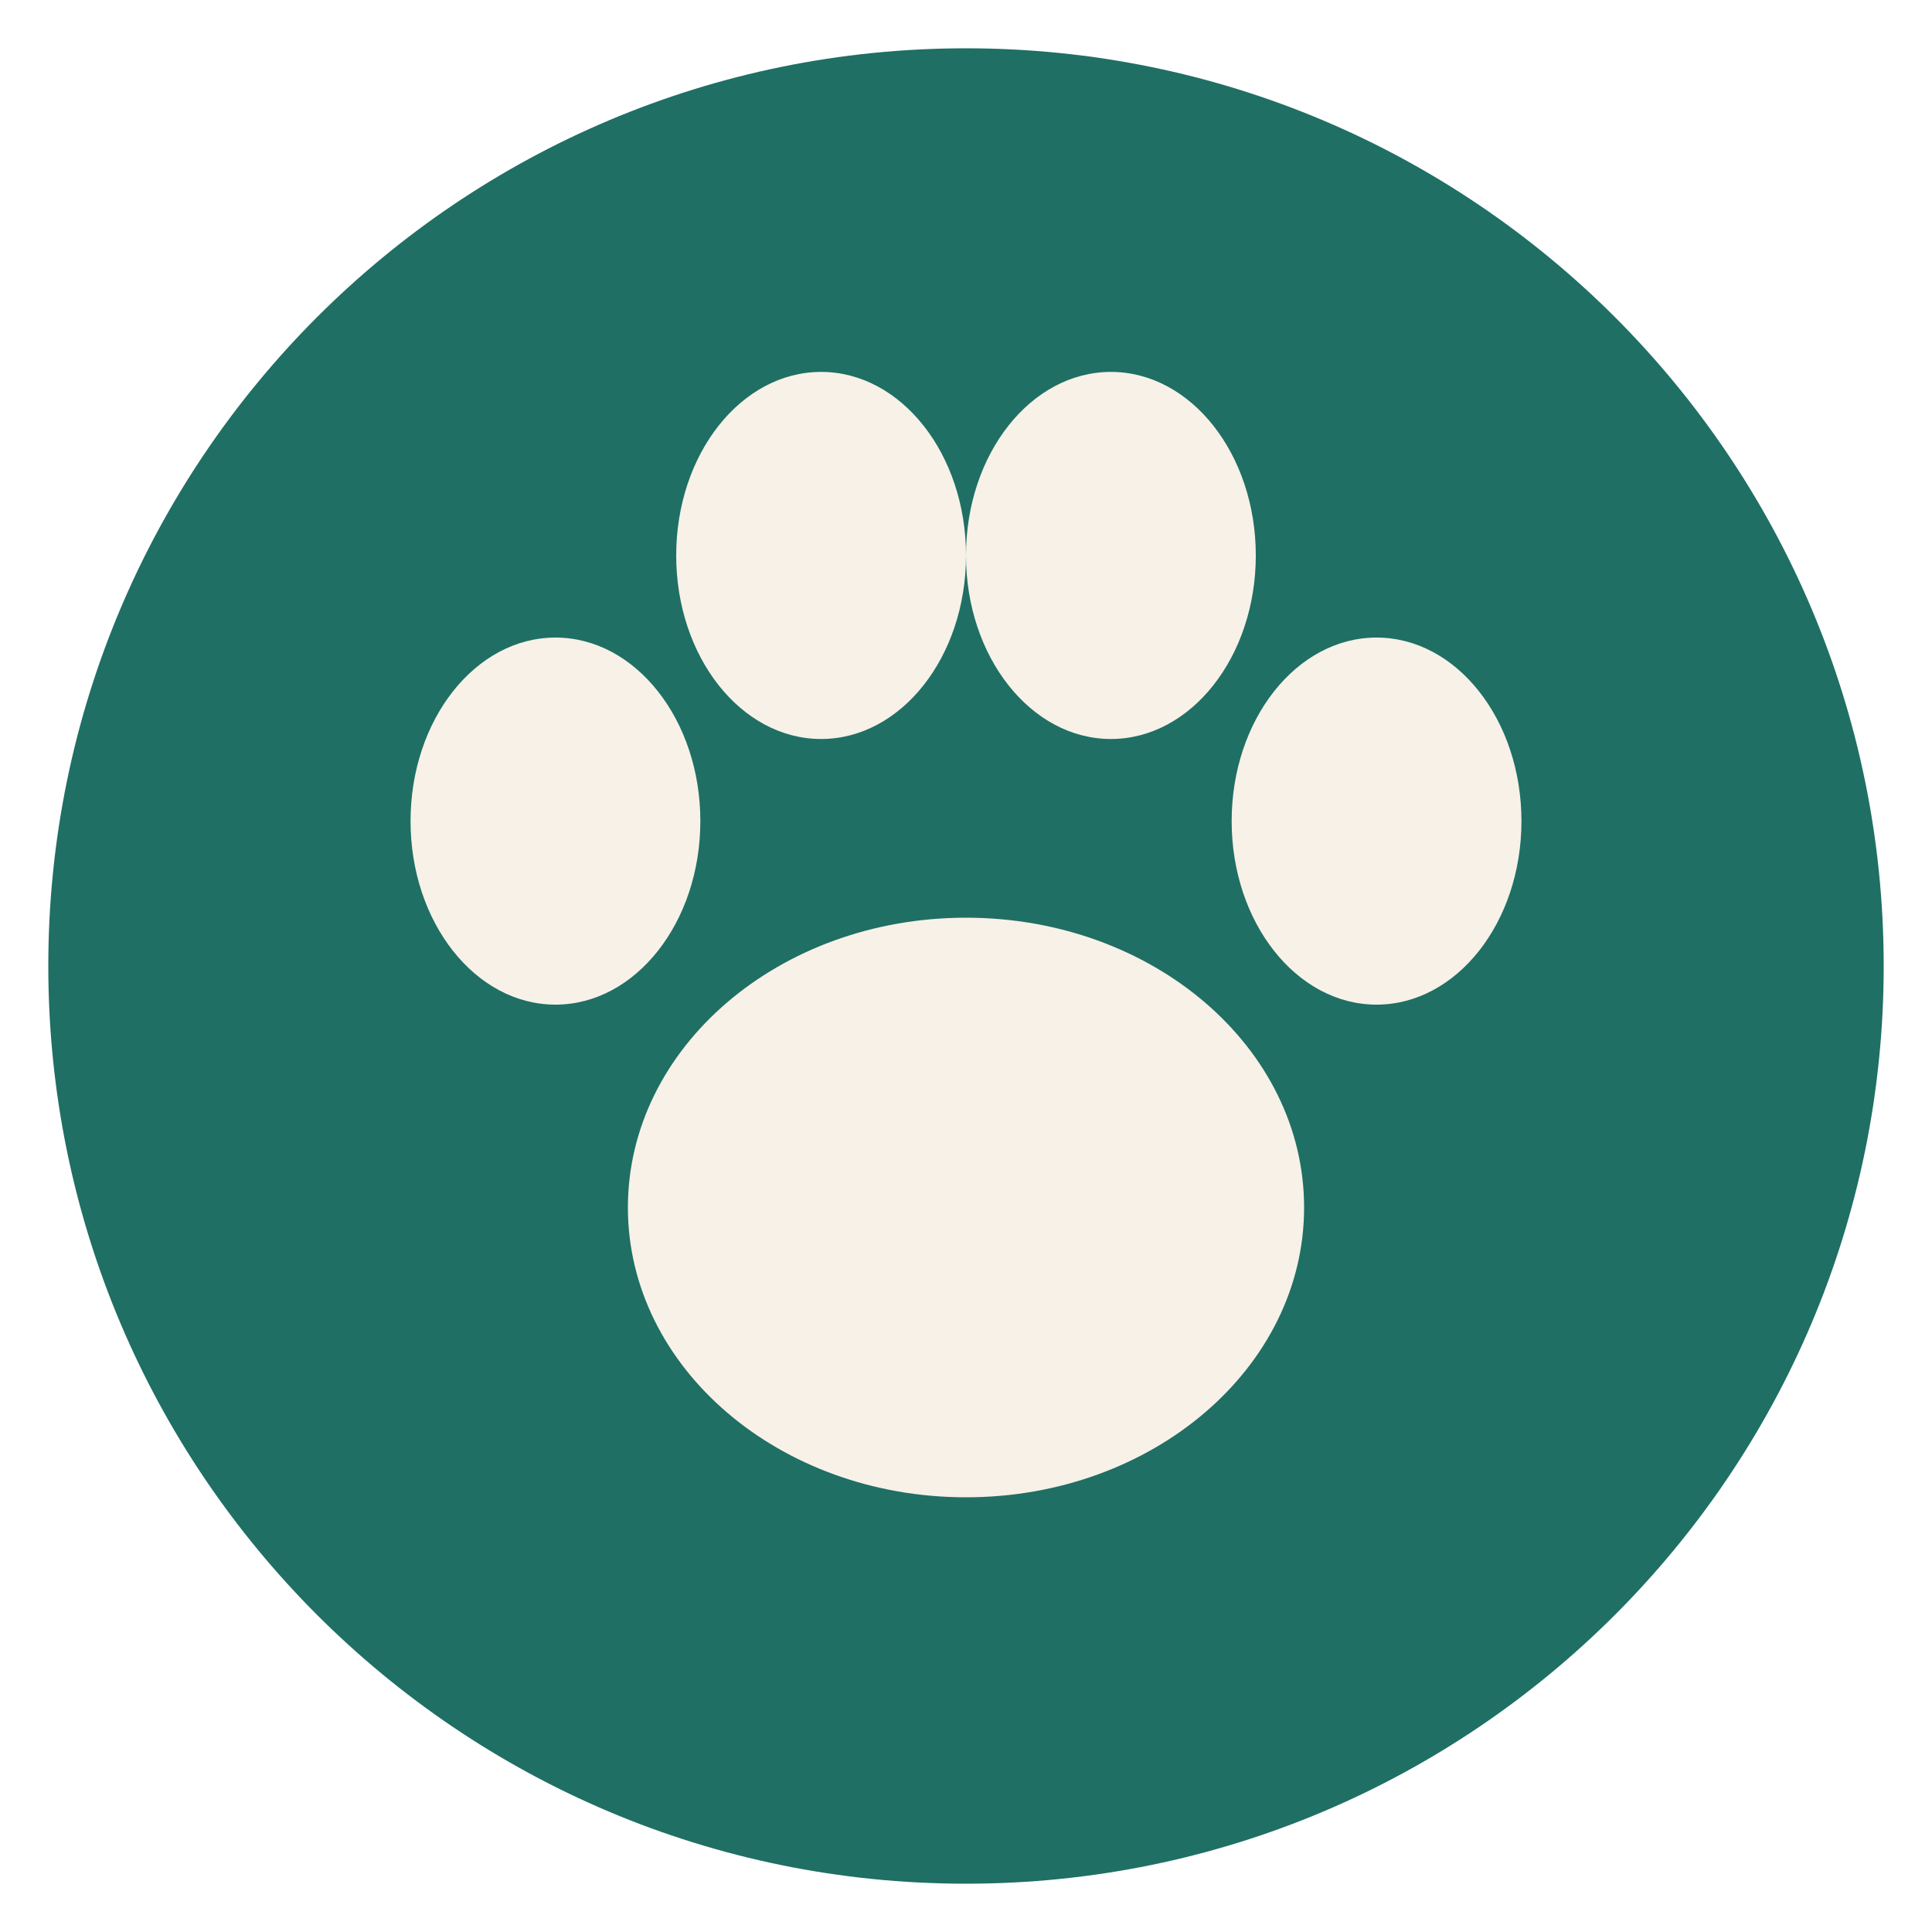
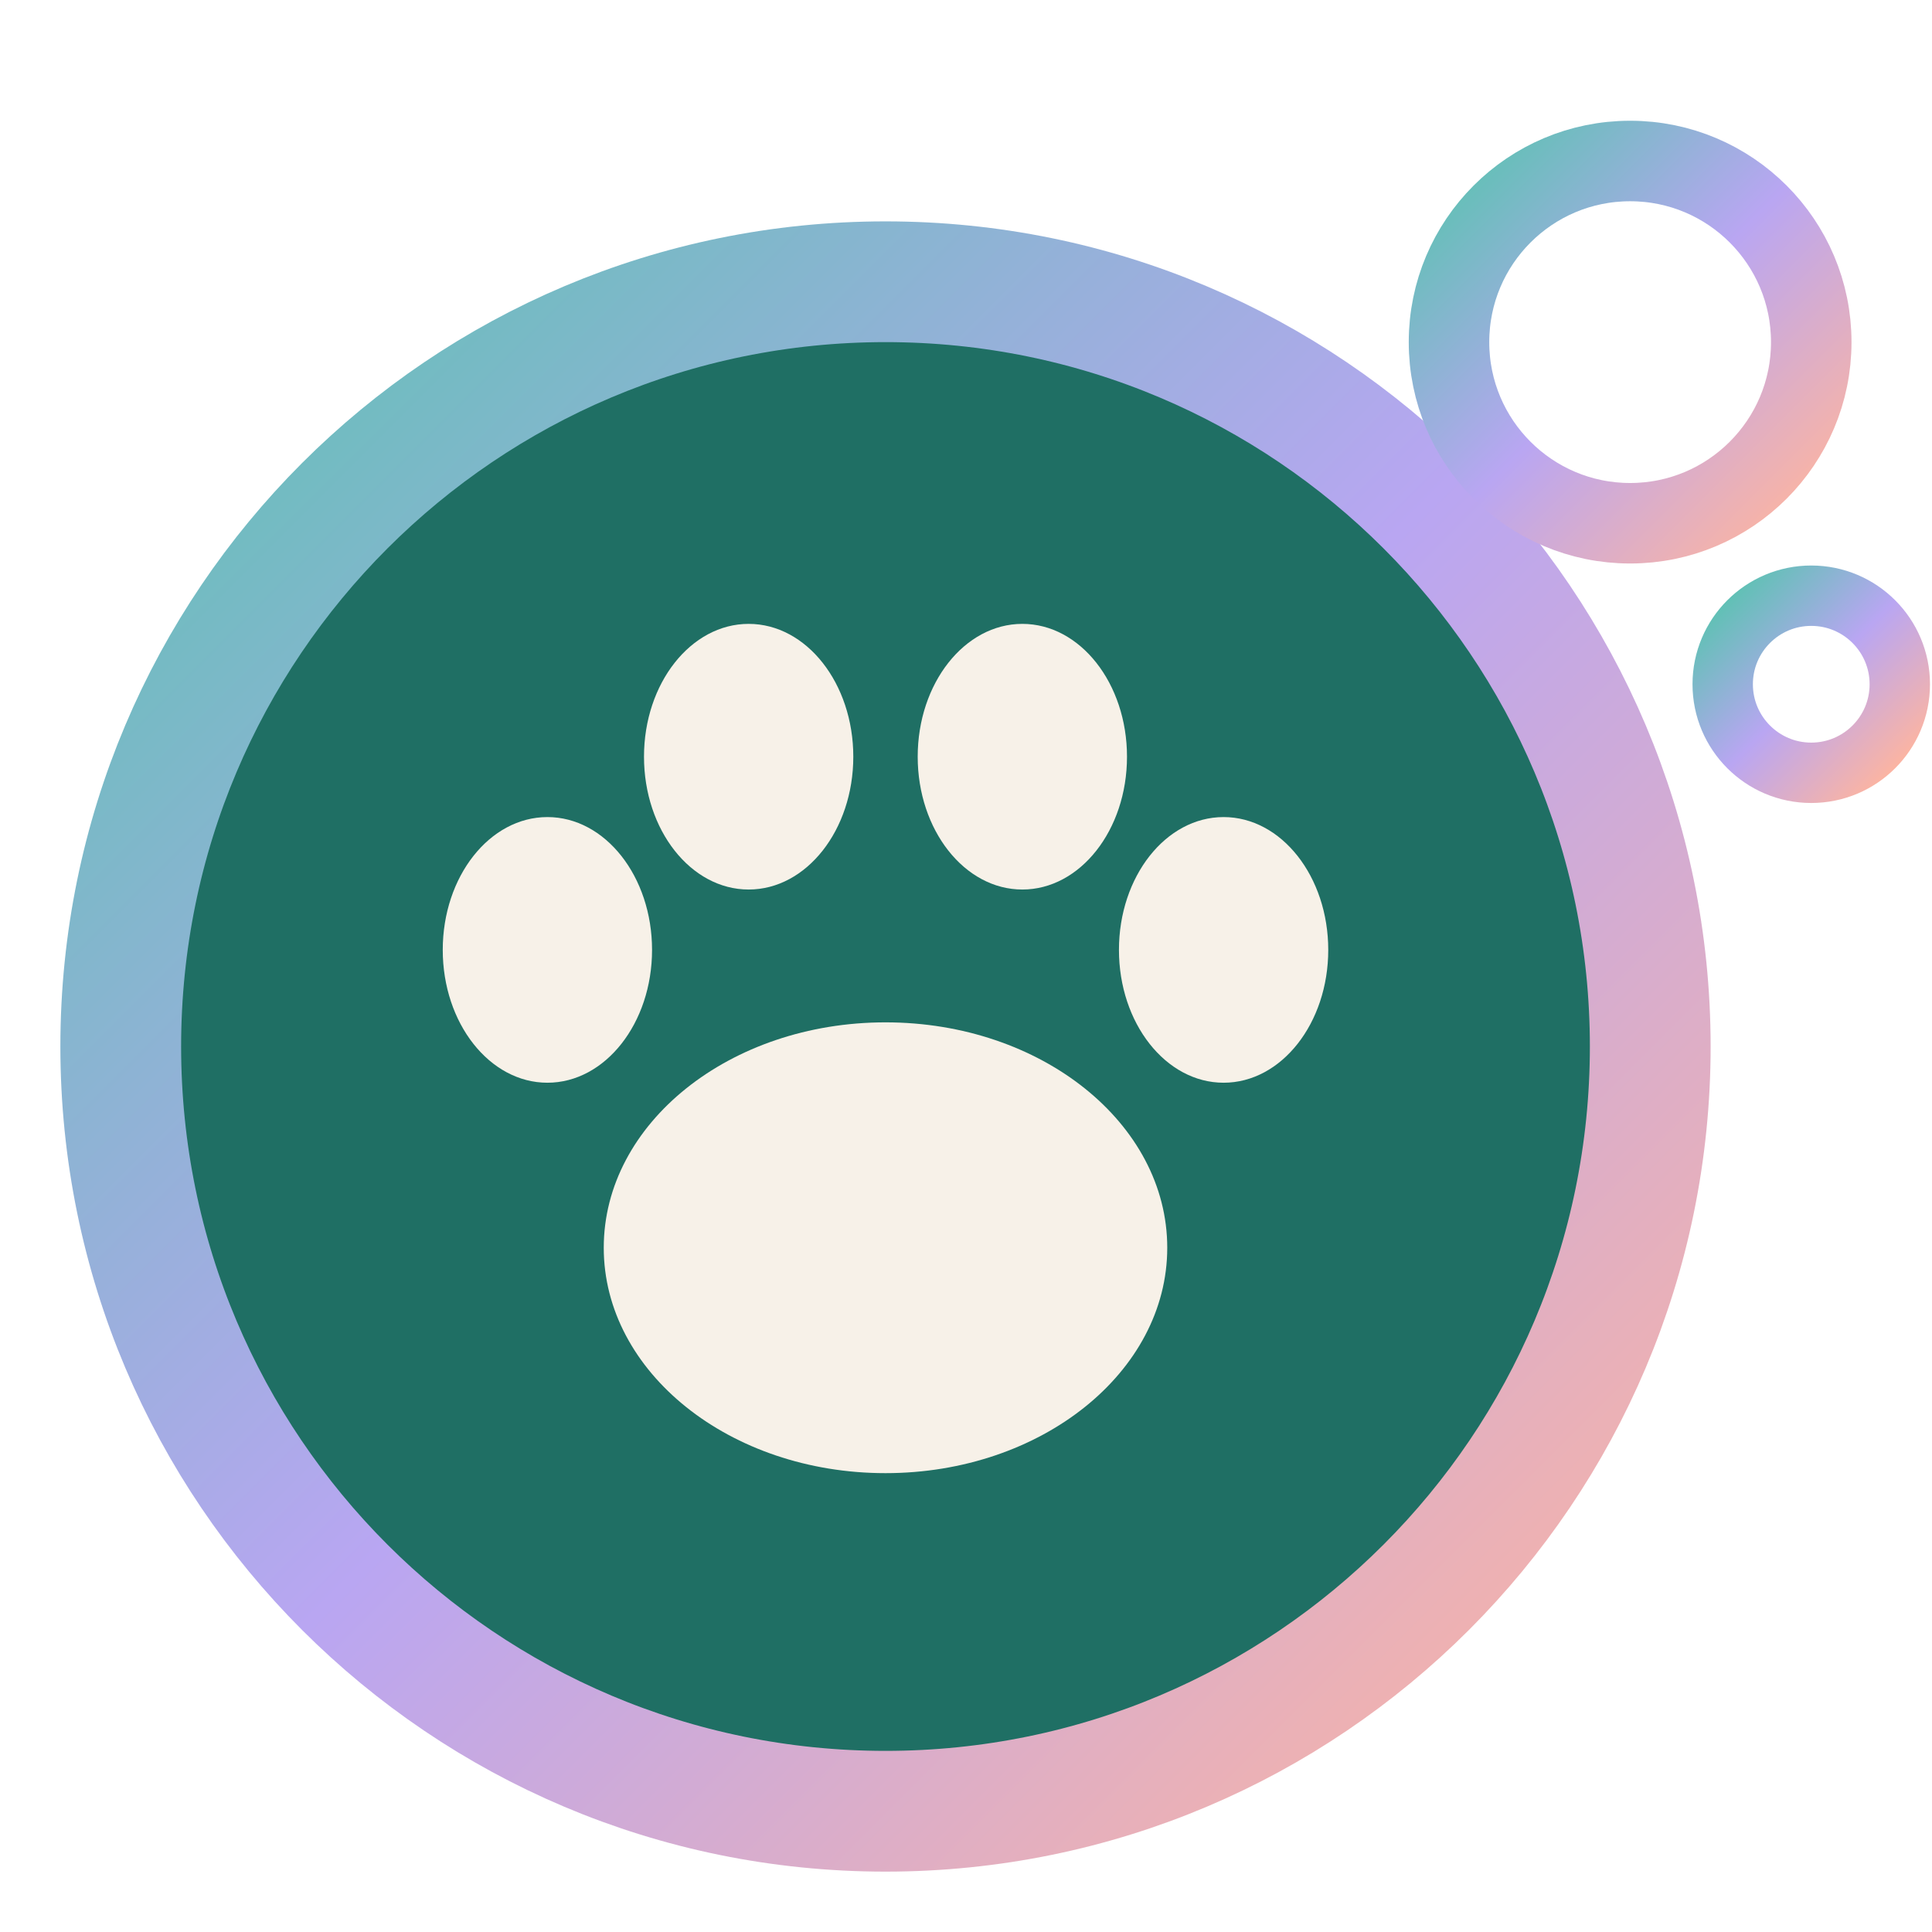
- <svg xmlns="http://www.w3.org/2000/svg" viewBox="0 0 40 40">
-   <circle cx="20" cy="20" r="19" fill="#1f6f64" />
+ <svg xmlns="http://www.w3.org/2000/svg" viewBox="0 0 48 48">
+   <defs>
+     <linearGradient id="g" x1="0" y1="0" x2="1" y2="1">
+       <stop offset="0" stop-color="#5cc2b2" />
+       <stop offset=".5" stop-color="#b9a6f2" />
+       <stop offset="1" stop-color="#ffb59e" />
+     </linearGradient>
+   </defs>
+   <circle cx="22" cy="26" r="19" fill="#1f6f64" />
+   <circle cx="22" cy="26" r="19" fill="none" stroke="url(#g)" stroke-width="3" />
  <g fill="#f7f1e8">
-     <ellipse cx="20" cy="25" rx="7" ry="6" />
-     <ellipse cx="11.5" cy="17" rx="3" ry="3.8" />
-     <ellipse cx="17" cy="11.5" rx="3" ry="3.8" />
-     <ellipse cx="23" cy="11.5" rx="3" ry="3.8" />
-     <ellipse cx="28.5" cy="17" rx="3" ry="3.8" />
+     <ellipse cx="22" cy="31" rx="7" ry="5.6" />
+     <ellipse cx="13.6" cy="23.6" rx="2.6" ry="3.3" />
+     <ellipse cx="18.6" cy="18.8" rx="2.6" ry="3.3" />
+     <ellipse cx="25.4" cy="18.8" rx="2.6" ry="3.3" />
+     <ellipse cx="30.4" cy="23.6" rx="2.6" ry="3.3" />
  </g>
+   <circle cx="40.5" cy="8.5" r="4.5" fill="none" stroke="url(#g)" stroke-width="2" />
+   <circle cx="45" cy="17" r="2.2" fill="none" stroke="url(#g)" stroke-width="1.5" />
</svg>
